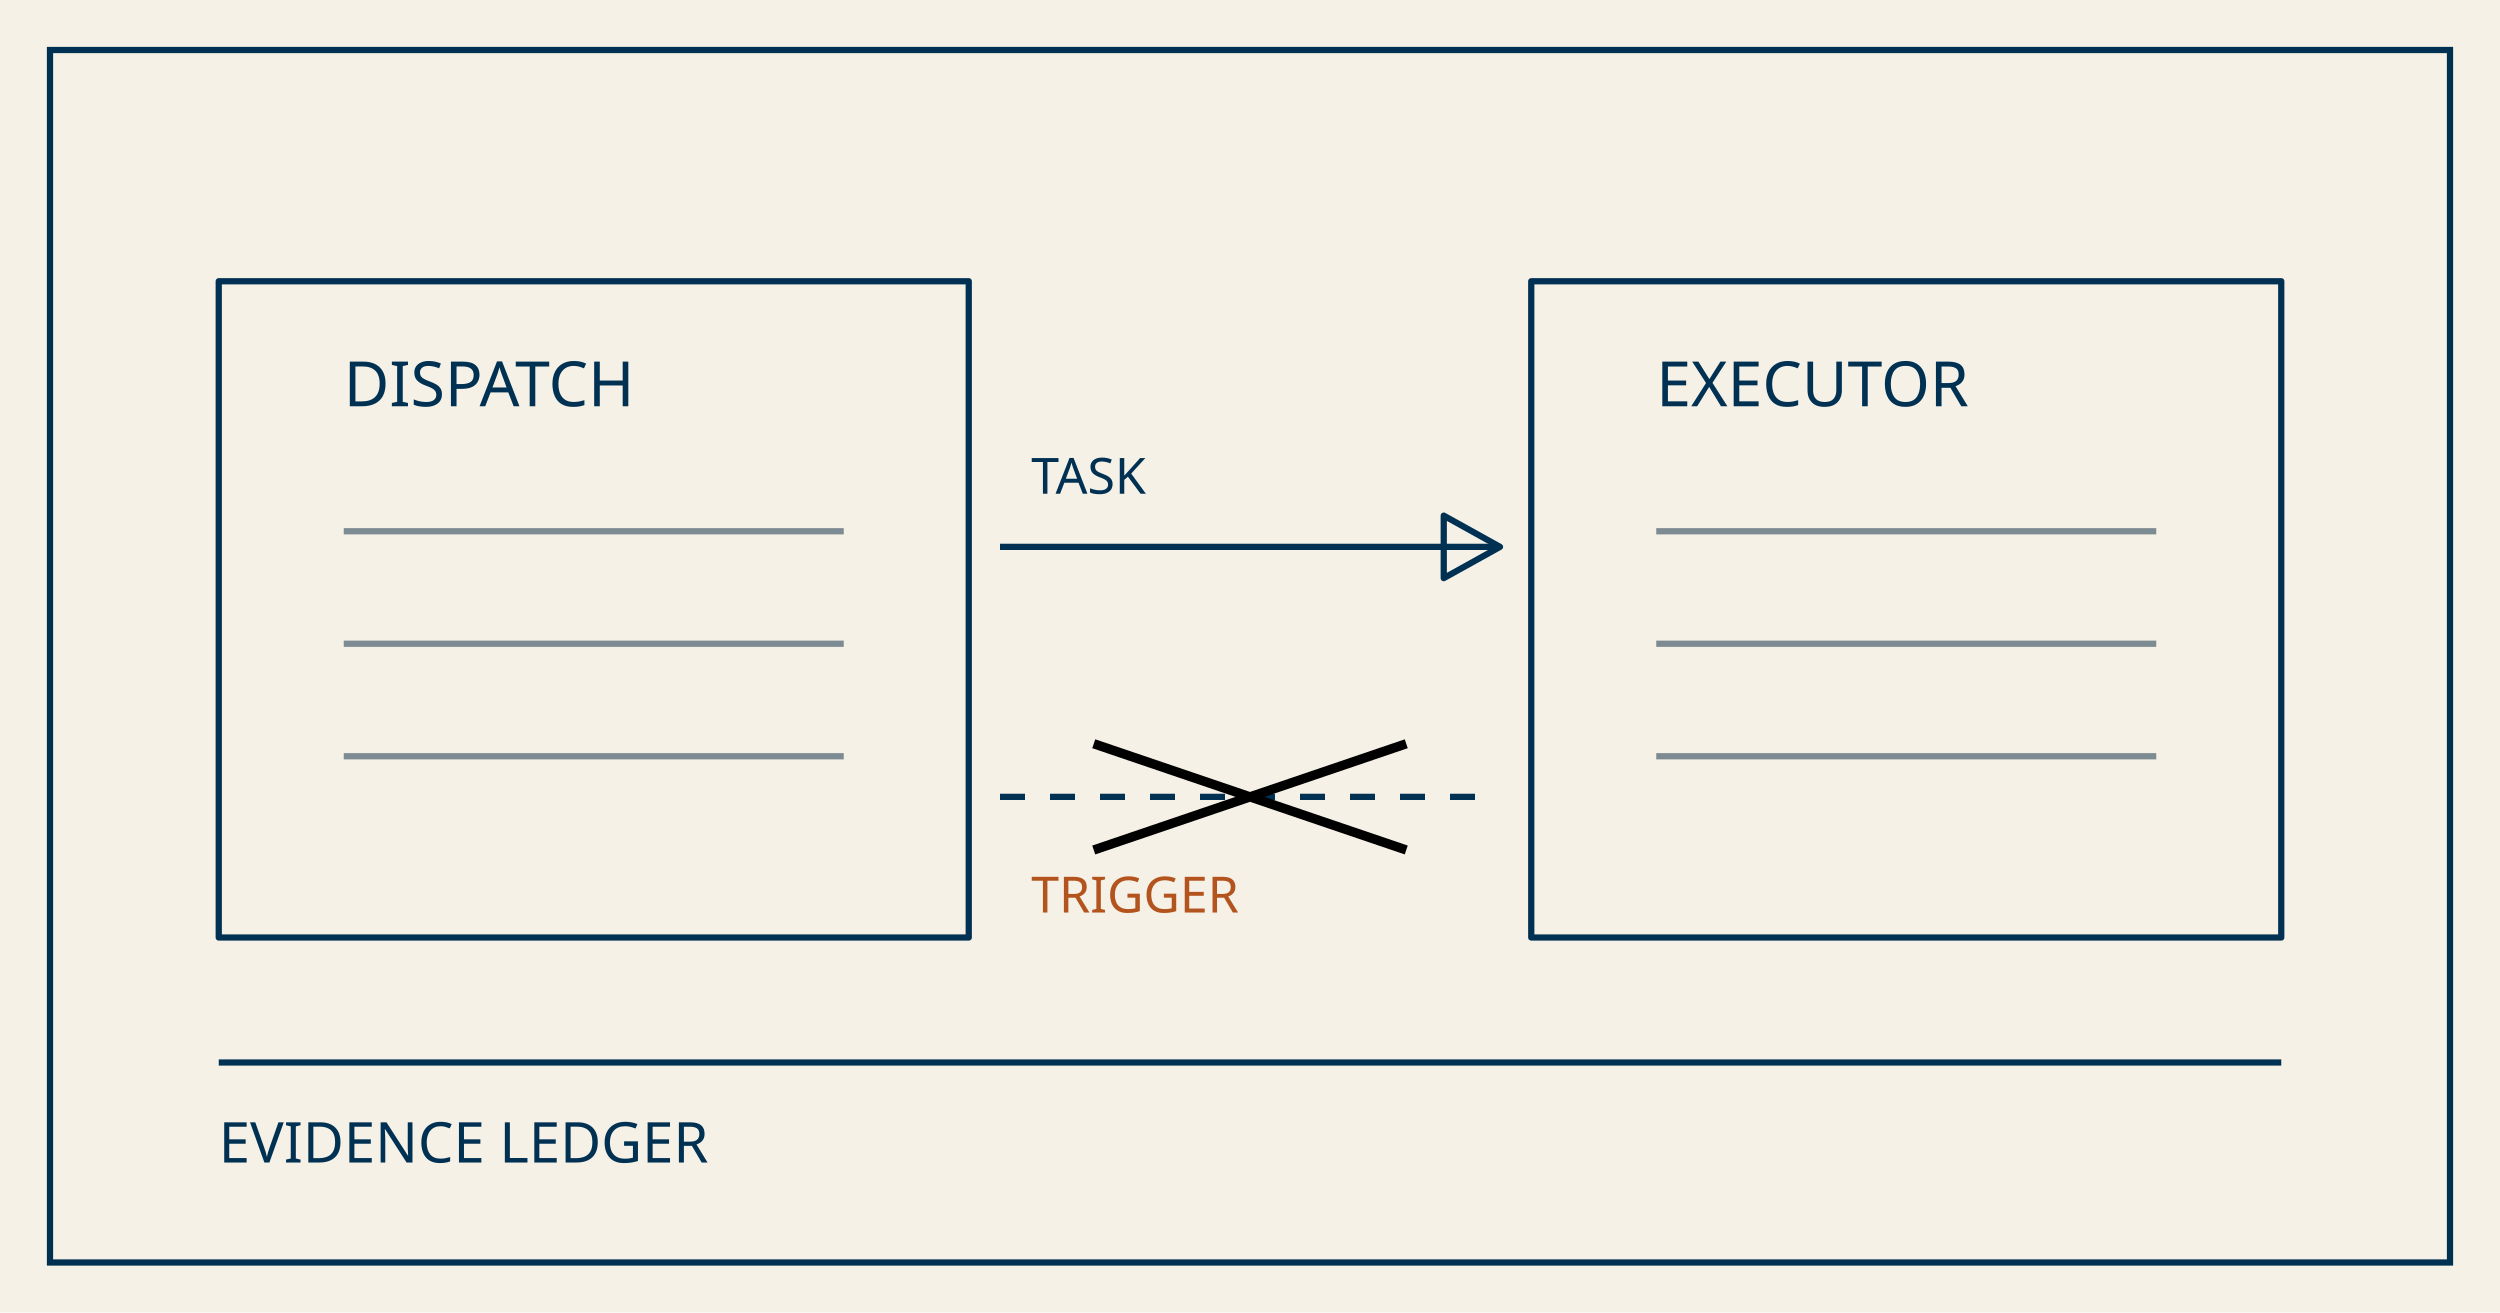
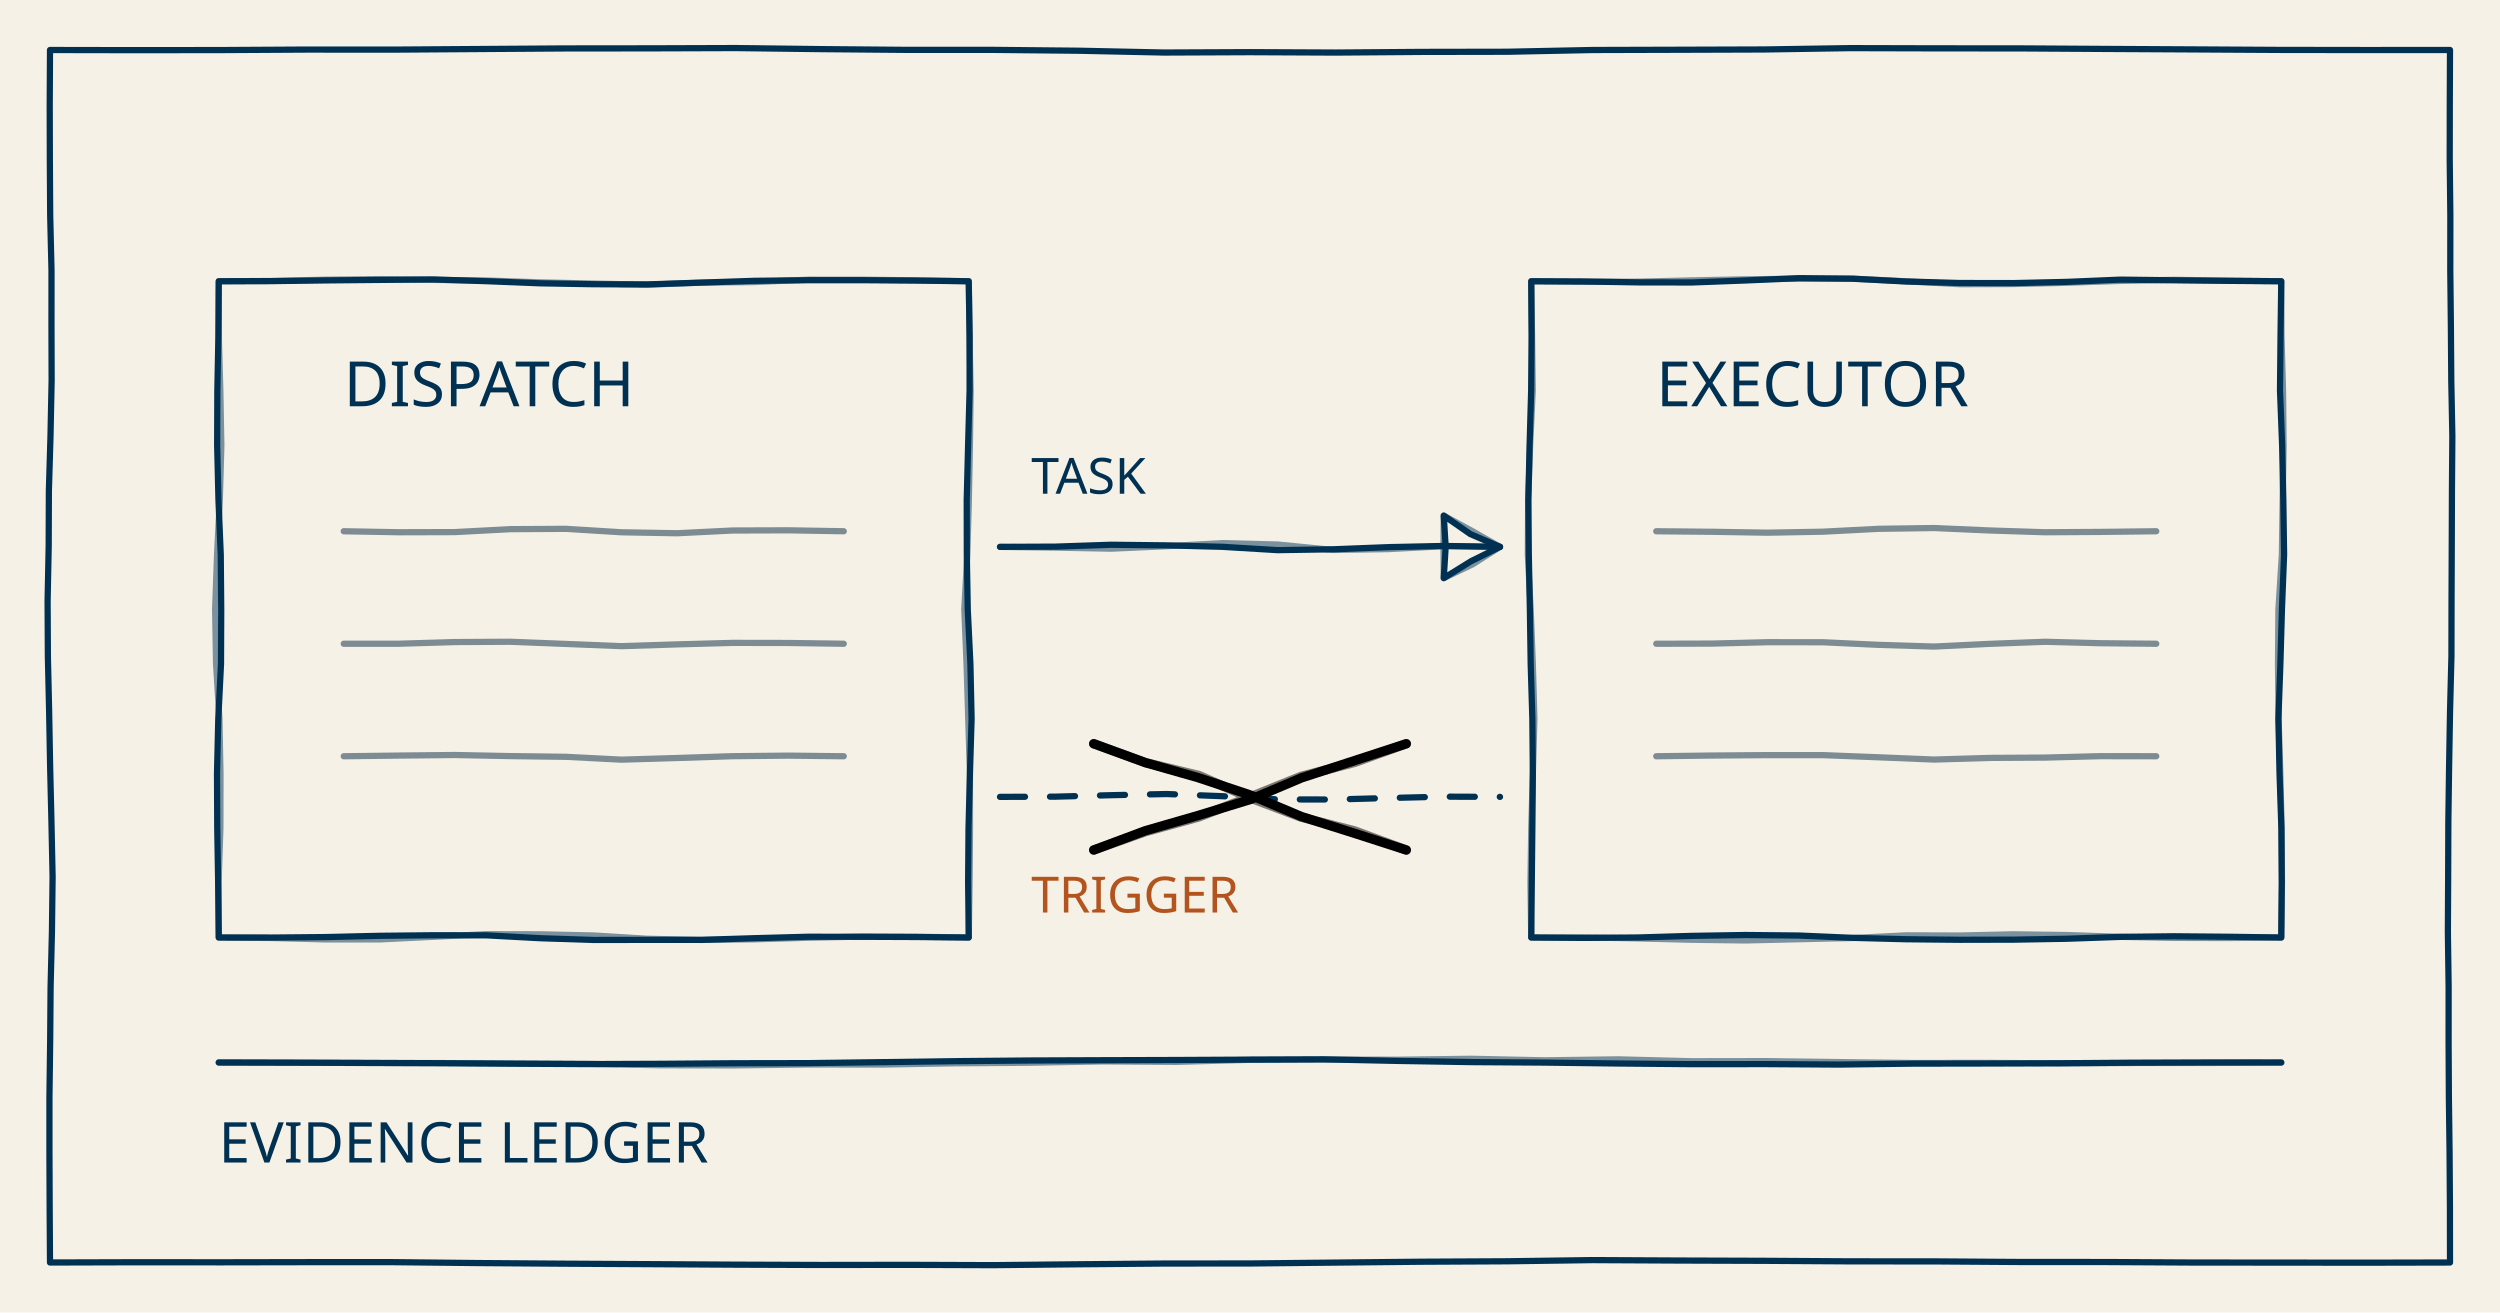
<svg xmlns="http://www.w3.org/2000/svg" viewBox="0 0 800 420" role="img" aria-label="chap05 commander">
  <rect width="800" height="420" fill="#f6f1e6" />
-   <rect x="16" y="16" width="768" height="388" fill="none" stroke="#003153" stroke-width="2" />
+   <path d="M 16 16 L 43.43 16.05 L 70.86 16.02 L 98.29 15.86 L 125.71 15.88 L 153.14 15.69 L 180.57 15.5 L 208 15.47 L 235.43 15.38 L 262.86 15.72 L 290.29 15.96 L 317.71 15.96 L 345.14 16.23 L 372.57 16.81 L 400 16.69 L 427.43 16.82 L 454.86 16.61 L 482.29 16.56 L 509.71 16 L 537.14 15.92 L 564.57 15.83 L 592 15.4 L 619.43 15.47 L 646.86 15.49 L 674.29 15.66 L 701.71 15.81 L 729.14 15.97 L 756.57 16.01 L 784 16 L 783.93 33.64 L 783.91 51.27 L 784.11 68.91 L 784.09 86.55 L 784.28 104.18 L 784.41 121.82 L 784.75 139.45 L 784.62 157.09 L 784.56 174.73 L 784.49 192.36 L 784.46 210 L 784.01 227.64 L 783.71 245.27 L 783.47 262.91 L 783.41 280.55 L 783.32 298.18 L 783.56 315.82 L 783.55 333.45 L 783.64 351.09 L 783.86 368.73 L 783.98 386.36 L 784 404 L 756.57 404.06 L 729.14 404.03 L 701.71 404.01 L 674.29 403.85 L 646.86 403.84 L 619.43 403.65 L 592 403.63 L 564.57 403.46 L 537.14 403.37 L 509.71 403.23 L 482.29 403.61 L 454.86 403.75 L 427.43 404.03 L 400 404.31 L 372.57 404.33 L 345.14 404.57 L 317.71 404.85 L 290.29 404.75 L 262.86 404.79 L 235.43 404.69 L 208 404.53 L 180.57 404.38 L 153.14 404.18 L 125.71 403.89 L 98.29 403.89 L 70.86 403.94 L 43.43 403.92 L 16 404 L 15.89 386.36 L 15.82 368.73 L 15.82 351.09 L 16.05 333.45 L 16.19 315.82 L 16.62 298.18 L 16.83 280.55 L 16.46 262.91 L 16.04 245.27 L 15.72 227.64 L 15.32 210 L 15.23 192.36 L 15.58 174.73 L 15.64 157.09 L 16.16 139.45 L 16.52 121.82 L 16.47 104.18 L 16.48 86.55 L 16.06 68.91 L 15.95 51.27 L 15.91 33.64 L 16 16 Z" fill="none" stroke="#003153" stroke-width="2" stroke-linecap="round" stroke-linejoin="round" />
  <g fill="none" stroke="#003153" stroke-width="2" stroke-linejoin="round">
-     <rect x="70" y="90" width="240" height="210" />
-     <rect x="490" y="90" width="240" height="210" />
+     <path d="M 70 90 L 87.14 89.95 L 104.29 89.73 L 121.43 89.57 L 138.57 89.42 L 155.71 89.98 L 172.86 90.66 L 190 90.95 L 207.14 91.01 L 224.29 90.44 L 241.43 89.86 L 258.57 89.67 L 275.71 89.66 L 292.86 89.78 L 310 90 L 310.27 107.5 L 310.27 125 L 309.79 142.5 L 309.35 160 L 309.38 177.5 L 309.68 195 L 310.53 212.5 L 310.91 230 L 310.38 247.5 L 309.93 265 L 309.8 282.5 L 310 300 L 292.86 299.84 L 275.71 299.77 L 258.57 299.76 L 241.43 300.22 L 224.29 300.76 L 207.14 300.76 L 190 300.79 L 172.86 300.23 L 155.71 299.31 L 138.57 299.28 L 121.43 299.46 L 104.29 299.86 L 87.14 300.02 L 70 300 L 69.81 282.5 L 69.52 265 L 69.44 247.5 L 69.85 230 L 70.72 212.5 L 70.79 195 L 70.64 177.5 L 69.91 160 L 69.49 142.5 L 69.55 125 L 69.89 107.5 L 70 90 Z" stroke-linecap="round" stroke-linejoin="round" />
+     <path d="M 70 90 L 87.14 89.91 L 104.29 89.5 L 121.43 89.33 L 138.57 89.57 L 155.71 89.76 L 172.86 90.35 L 190 90.74 L 207.14 91.11 L 224.29 90.44 L 241.43 90.26 L 258.57 89.5 L 275.71 89.51 L 292.86 89.69 L 310 90 L 310.25 107.5 L 310.59 125 L 310.37 142.5 L 310.03 160 L 309.53 177.5 L 308.58 195 L 309.3 212.5 L 309.84 230 L 310.37 247.5 L 310.4 265 L 310.25 282.5 L 310 300 L 292.86 299.75 L 275.71 299.71 L 258.57 300.08 L 241.43 300.58 L 224.29 300.78 L 207.14 300.4 L 190 299.35 L 172.86 298.98 L 155.71 298.94 L 138.57 299.78 L 121.43 300.62 L 104.29 300.62 L 87.14 300.16 L 70 300 L 69.94 282.5 L 70.52 265 L 70.55 247.5 L 70.21 230 L 69.14 212.5 L 68.84 195 L 69.46 177.5 L 70.34 160 L 70.83 142.5 L 70.5 125 L 70.01 107.5 L 70 90 Z" stroke-linecap="round" stroke-linejoin="round" opacity="0.5" />
+     <path d="M 490 90 L 507.14 90.08 L 524.29 90.36 L 541.43 90.39 L 558.57 89.75 L 575.71 89.01 L 592.86 89.19 L 610 90.08 L 627.14 90.56 L 644.29 90.59 L 661.43 90.2 L 678.57 89.48 L 695.71 89.69 L 712.86 89.87 L 730 90 L 729.77 107.5 L 729.6 125 L 730.28 142.5 L 730.66 160 L 730.91 177.5 L 730.22 195 L 729.72 212.5 L 729.09 230 L 729.45 247.5 L 730.04 265 L 730.17 282.5 L 730 300 L 712.86 299.76 L 695.71 299.61 L 678.57 299.8 L 661.43 300.4 L 644.29 300.69 L 627.14 300.73 L 610 300.56 L 592.86 300.11 L 575.71 299.37 L 558.57 299.2 L 541.43 299.48 L 524.29 299.99 L 507.14 300.13 L 490 300 L 490.17 282.5 L 490.35 265 L 490.51 247.5 L 490.35 230 L 489.82 212.5 L 489.56 195 L 489.22 177.5 L 489.07 160 L 489.47 142.5 L 489.97 125 L 490.11 107.5 L 490 90 Z" stroke-linecap="round" stroke-linejoin="round" />
+     <path d="M 490 90 L 507.14 90.17 L 524.29 90.14 L 541.43 89.72 L 558.57 89.38 L 575.71 89.18 L 592.86 89.16 L 610 90.02 L 627.14 90.95 L 644.29 90.89 L 661.43 90.48 L 678.57 89.89 L 695.71 89.54 L 712.86 89.79 L 730 90 L 730.07 107.5 L 730.57 125 L 730.74 142.5 L 730.45 160 L 730.2 177.5 L 729.1 195 L 728.96 212.5 L 729.15 230 L 729.7 247.5 L 730.13 265 L 730.23 282.5 L 730 300 L 712.86 300.17 L 695.71 300.12 L 678.57 299.79 L 661.43 299.21 L 644.29 298.98 L 627.14 299.37 L 610 299.31 L 592.86 300.16 L 575.71 300.55 L 558.57 300.94 L 541.43 300.73 L 524.29 300.29 L 507.14 299.95 L 490 300 L 489.75 282.5 L 490 265 L 490.51 247.5 L 491.01 230 L 490.5 212.5 L 489.81 195 L 488.91 177.5 L 489.02 160 L 489.64 142.5 L 490.47 125 L 490.25 107.5 L 490 90 Z" stroke-linecap="round" stroke-linejoin="round" opacity="0.5" />
    <text x="110" y="130" fill="#003153" stroke="none" font-family="sans-serif" font-size="20">DISPATCH</text>
    <text x="530" y="130" fill="#003153" stroke="none" font-family="sans-serif" font-size="20">EXECUTOR</text>
-     <path d="M110 170 L270 170" stroke="#7d8b93" />
-     <path d="M530 170 L690 170" stroke="#7d8b93" />
-     <path d="M110 206 L270 206" stroke="#7d8b93" />
-     <path d="M530 206 L690 206" stroke="#7d8b93" />
-     <path d="M110 242 L270 242" stroke="#7d8b93" />
-     <path d="M530 242 L690 242" stroke="#7d8b93" />
-     <path d="M320 175 L480 175" />
-     <path d="M462 165 l18 10 -18 10 Z" />
+     <path d="M 110 170 L 127.78 170.32 L 145.56 170.27 L 163.33 169.33 L 181.11 169.23 L 198.89 170.33 L 216.67 170.64 L 234.44 169.76 L 252.22 169.7 L 270 170" stroke="#7d8b93" stroke-linecap="round" stroke-linejoin="round" />
+     <path d="M 530 170 L 547.78 170.17 L 565.56 170.46 L 583.33 170.14 L 601.11 169.22 L 618.89 168.97 L 636.67 169.75 L 654.44 170.32 L 672.22 170.21 L 690 170" stroke="#7d8b93" stroke-linecap="round" stroke-linejoin="round" />
+     <path d="M 110 206 L 127.78 205.99 L 145.56 205.46 L 163.33 205.36 L 181.11 206.06 L 198.89 206.77 L 216.67 206.2 L 234.44 205.72 L 252.22 205.75 L 270 206" stroke="#7d8b93" stroke-linecap="round" stroke-linejoin="round" />
+     <path d="M 530 206 L 547.78 205.95 L 565.56 205.51 L 583.33 205.52 L 601.11 206.35 L 618.89 206.9 L 636.67 206.03 L 654.44 205.37 L 672.22 205.83 L 690 206" stroke="#7d8b93" stroke-linecap="round" stroke-linejoin="round" />
+     <path d="M 110 242 L 127.78 241.78 L 145.56 241.6 L 163.33 241.95 L 181.11 242.18 L 198.89 243.09 L 216.67 242.56 L 234.44 241.98 L 252.22 241.8 L 270 242" stroke="#7d8b93" stroke-linecap="round" stroke-linejoin="round" />
+     <path d="M 530 242 L 547.78 241.77 L 565.56 241.64 L 583.33 241.64 L 601.11 242.33 L 618.89 243.06 L 636.67 242.53 L 654.44 242.43 L 672.22 241.97 L 690 242" stroke="#7d8b93" stroke-linecap="round" stroke-linejoin="round" />
+     <path d="M 320 175 L 337.78 174.92 L 355.56 174.32 L 373.33 174.52 L 391.11 174.98 L 408.89 176.05 L 426.67 175.77 L 444.44 175.08 L 462.22 174.7 L 480 175" stroke-linecap="round" stroke-linejoin="round" />
+     <path d="M 320 175 L 337.78 175.23 L 355.56 175.58 L 373.33 174.78 L 391.11 173.8 L 408.89 174.25 L 426.67 175.99 L 444.44 175.71 L 462.22 174.77 L 480 175" stroke-linecap="round" stroke-linejoin="round" opacity="0.5" />
+     <path d="M 462 165 L 470.5 170.9 L 480 175 L 470.76 179.57 L 462 185 L 462.61 175 L 462 165 Z" stroke-linecap="round" stroke-linejoin="round" />
+     <path d="M 462 165 L 471.05 169.91 L 480 175 L 471.3 180.54 L 462 185 L 461.91 175 L 462 165 Z" stroke-linecap="round" stroke-linejoin="round" opacity="0.5" />
    <text x="330" y="158" fill="#003153" stroke="none" font-family="sans-serif" font-size="16">TASK</text>
-     <path d="M320 255 L480 255" stroke-dasharray="8 8" />
-     <path d="M350 238 L450 272 M450 238 L350 272" stroke="currentColor" stroke-width="3" />
+     <path d="M 320 255 L 337.78 254.93 L 355.56 254.46 L 373.33 254.09 L 391.11 254.78 L 408.89 255.8 L 426.67 255.85 L 444.44 255.36 L 462.22 254.93 L 480 255" stroke-dasharray="8 8" stroke-linecap="round" stroke-linejoin="round" />
+     <path d="M 350 238 L 366.54 244.05 L 383.49 248.88 L 400.19 254.44 L 416.45 261.3 L 433.24 266.6 L 450 272 M 450 238 L 433.26 243.45 L 416.52 248.9 L 400.27 255.78 L 383.43 260.94 L 366.5 265.83 L 350 272" stroke="currentColor" stroke-width="3" stroke-linecap="round" stroke-linejoin="round" />
+     <path d="M 350 238 L 366.54 244.04 L 383.72 248.18 L 399.9 255.28 L 416.38 261.5 L 433.48 265.89 L 450 272 M 450 238 L 433.43 243.97 L 416.36 248.43 L 400.01 255.04 L 383.59 261.43 L 366.59 266.11 L 350 272" stroke="currentColor" stroke-width="3" stroke-linecap="round" stroke-linejoin="round" opacity="0.5" />
    <text x="330" y="292" fill="#b3541e" stroke="none" font-family="sans-serif" font-size="16">TRIGGER</text>
-     <path d="M70 340 L730 340" />
+     <path d="M 70 340 L 93.57 340.06 L 117.14 340.13 L 140.71 340.22 L 164.29 340.38 L 187.86 340.51 L 211.43 340.42 L 235 340.24 L 258.57 340.2 L 282.14 339.89 L 305.71 339.57 L 329.29 339.36 L 352.86 339.27 L 376.43 339.2 L 400 339.08 L 423.57 338.99 L 447.14 339.49 L 470.71 339.87 L 494.29 340.03 L 517.86 340.32 L 541.43 340.53 L 565 340.51 L 588.57 340.66 L 612.14 340.36 L 635.71 340.32 L 659.29 340.24 L 682.86 340.07 L 706.43 339.99 L 730 340" stroke-linecap="round" stroke-linejoin="round" />
+     <path d="M 70 340 L 93.57 340.03 L 117.14 340.17 L 140.71 340.18 L 164.29 340.3 L 187.86 340.42 L 211.43 340.89 L 235 340.93 L 258.57 340.63 L 282.14 340.66 L 305.71 340.25 L 329.29 340.08 L 352.86 339.64 L 376.43 339.8 L 400 339.14 L 423.57 339.05 L 447.14 339.11 L 470.71 338.81 L 494.29 339.3 L 517.86 338.99 L 541.43 339.6 L 565 339.56 L 588.57 339.87 L 612.14 340.16 L 635.71 340.13 L 659.29 340.27 L 682.86 340.15 L 706.43 340.15 L 730 340" stroke-linecap="round" stroke-linejoin="round" opacity="0.5" />
    <text x="70" y="372" fill="#003153" stroke="none" font-family="sans-serif" font-size="18">EVIDENCE LEDGER</text>
  </g>
</svg>
